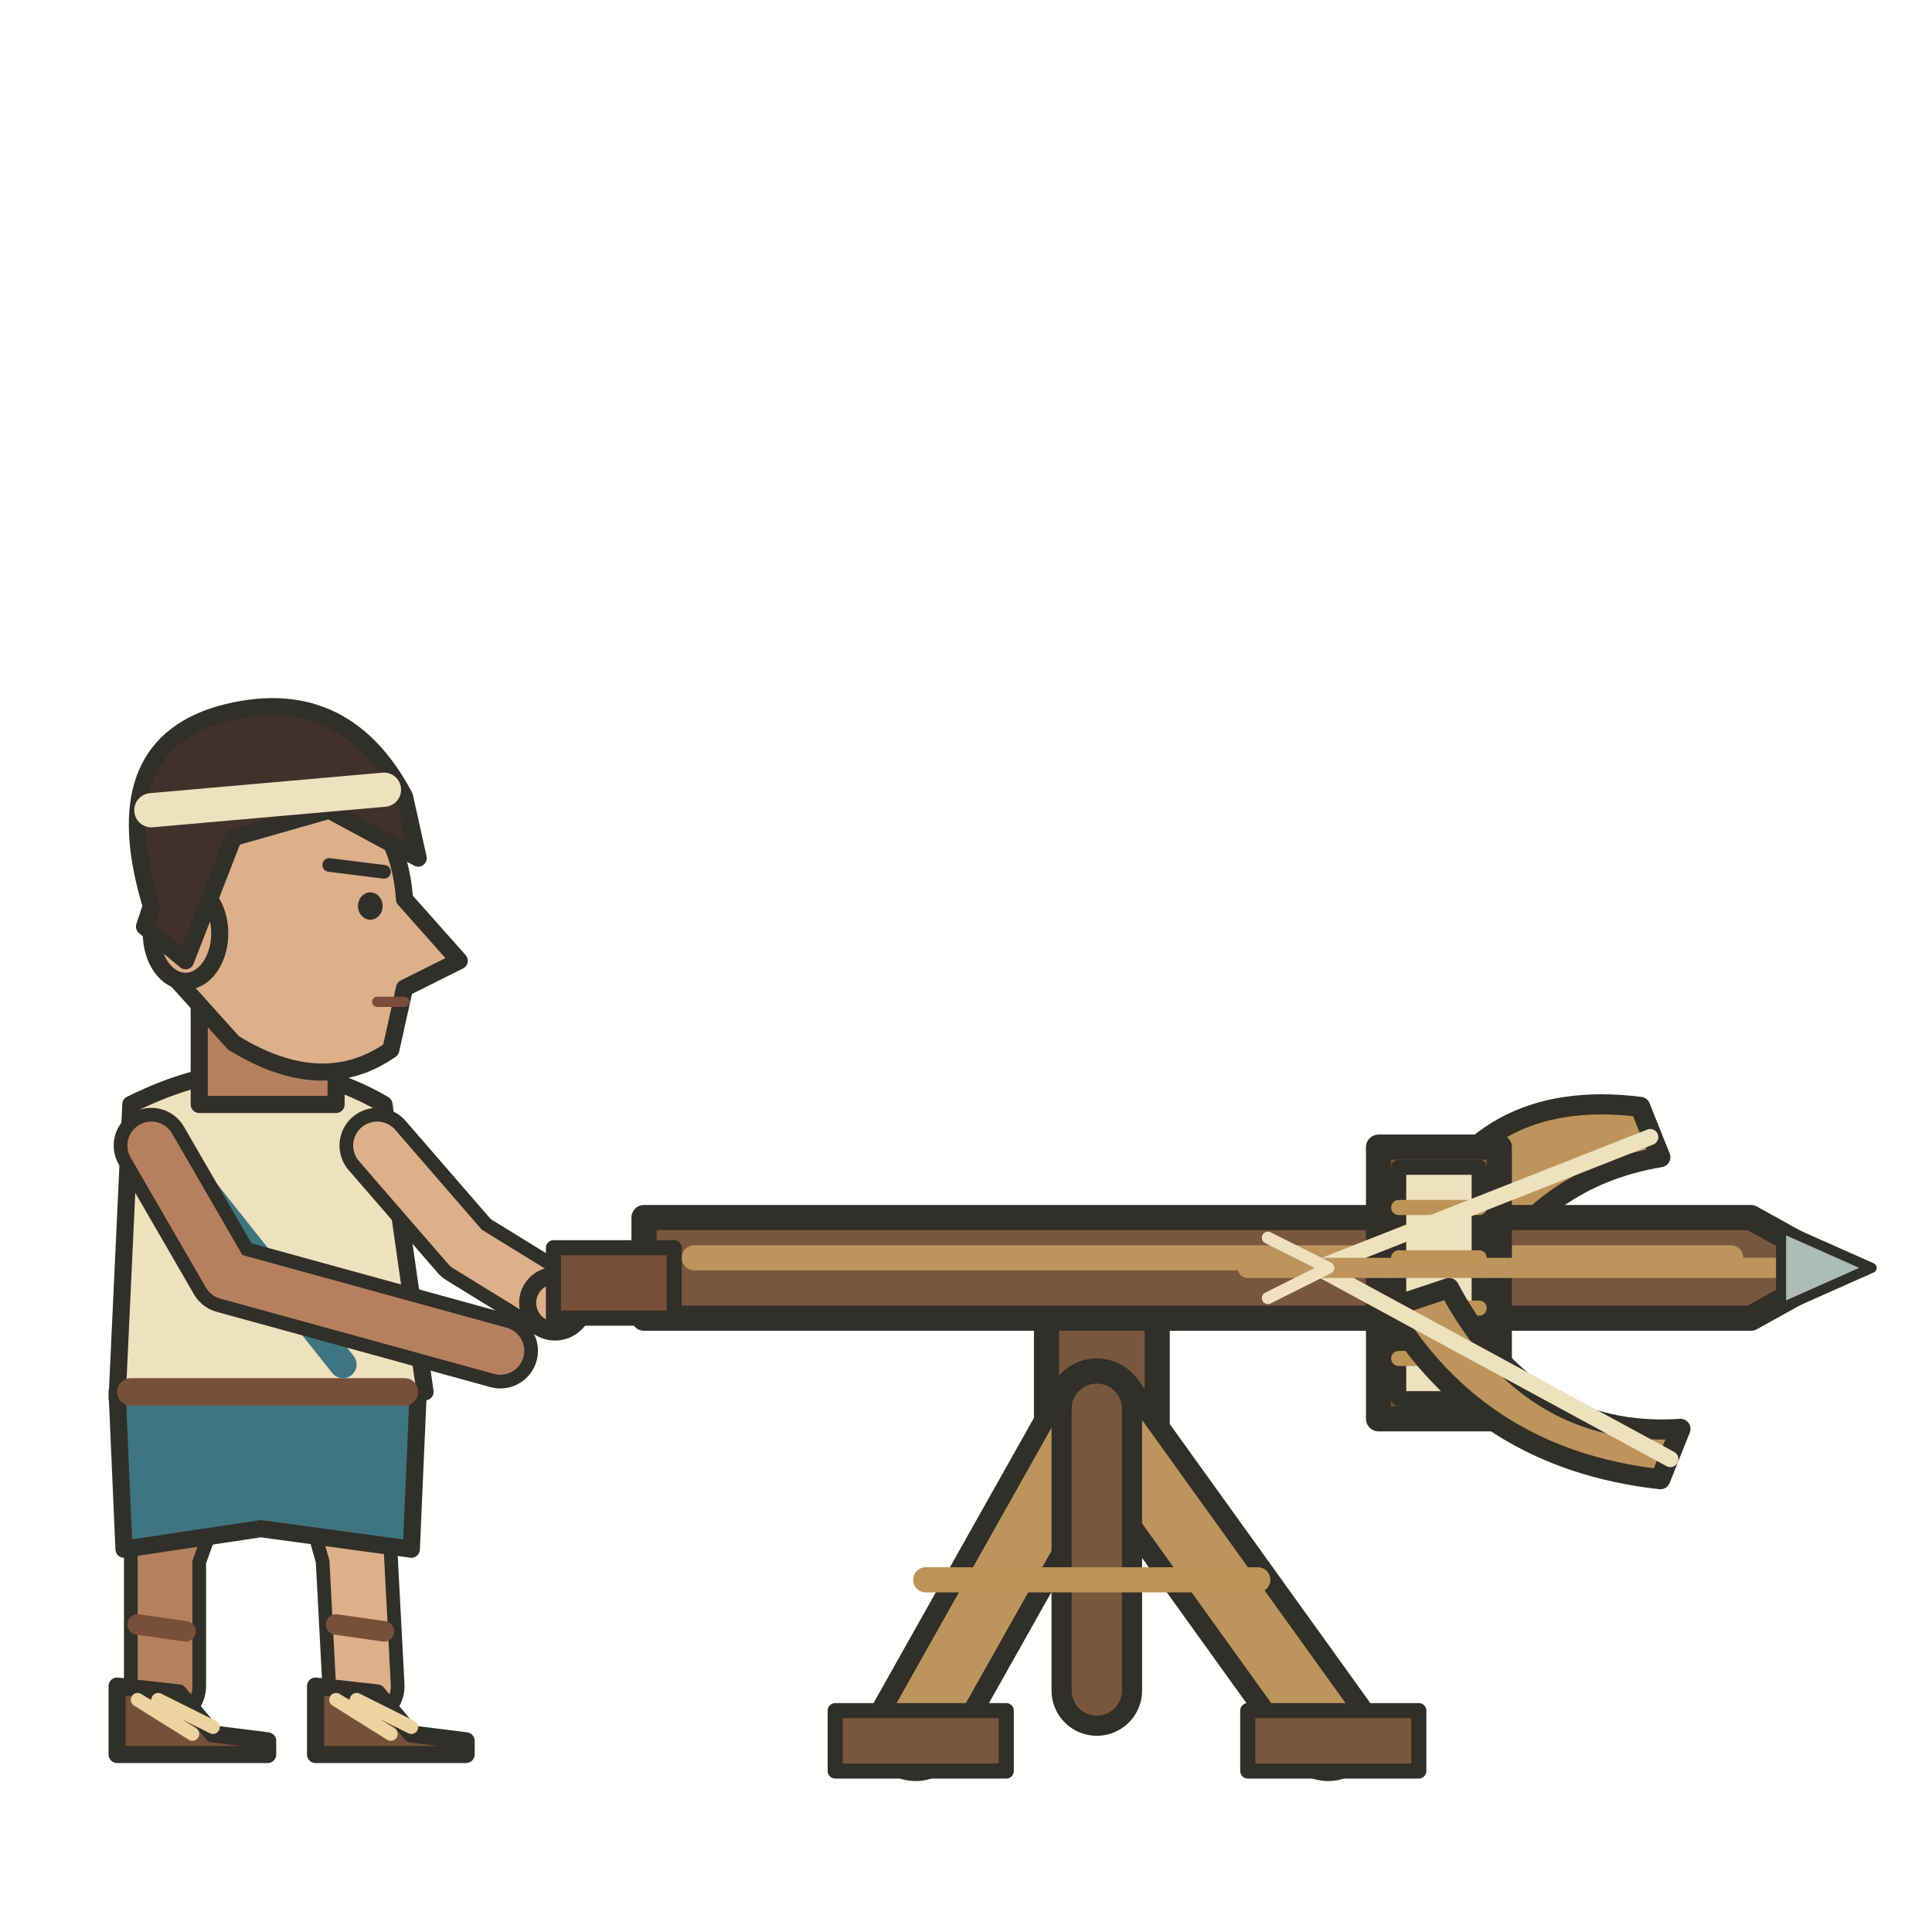
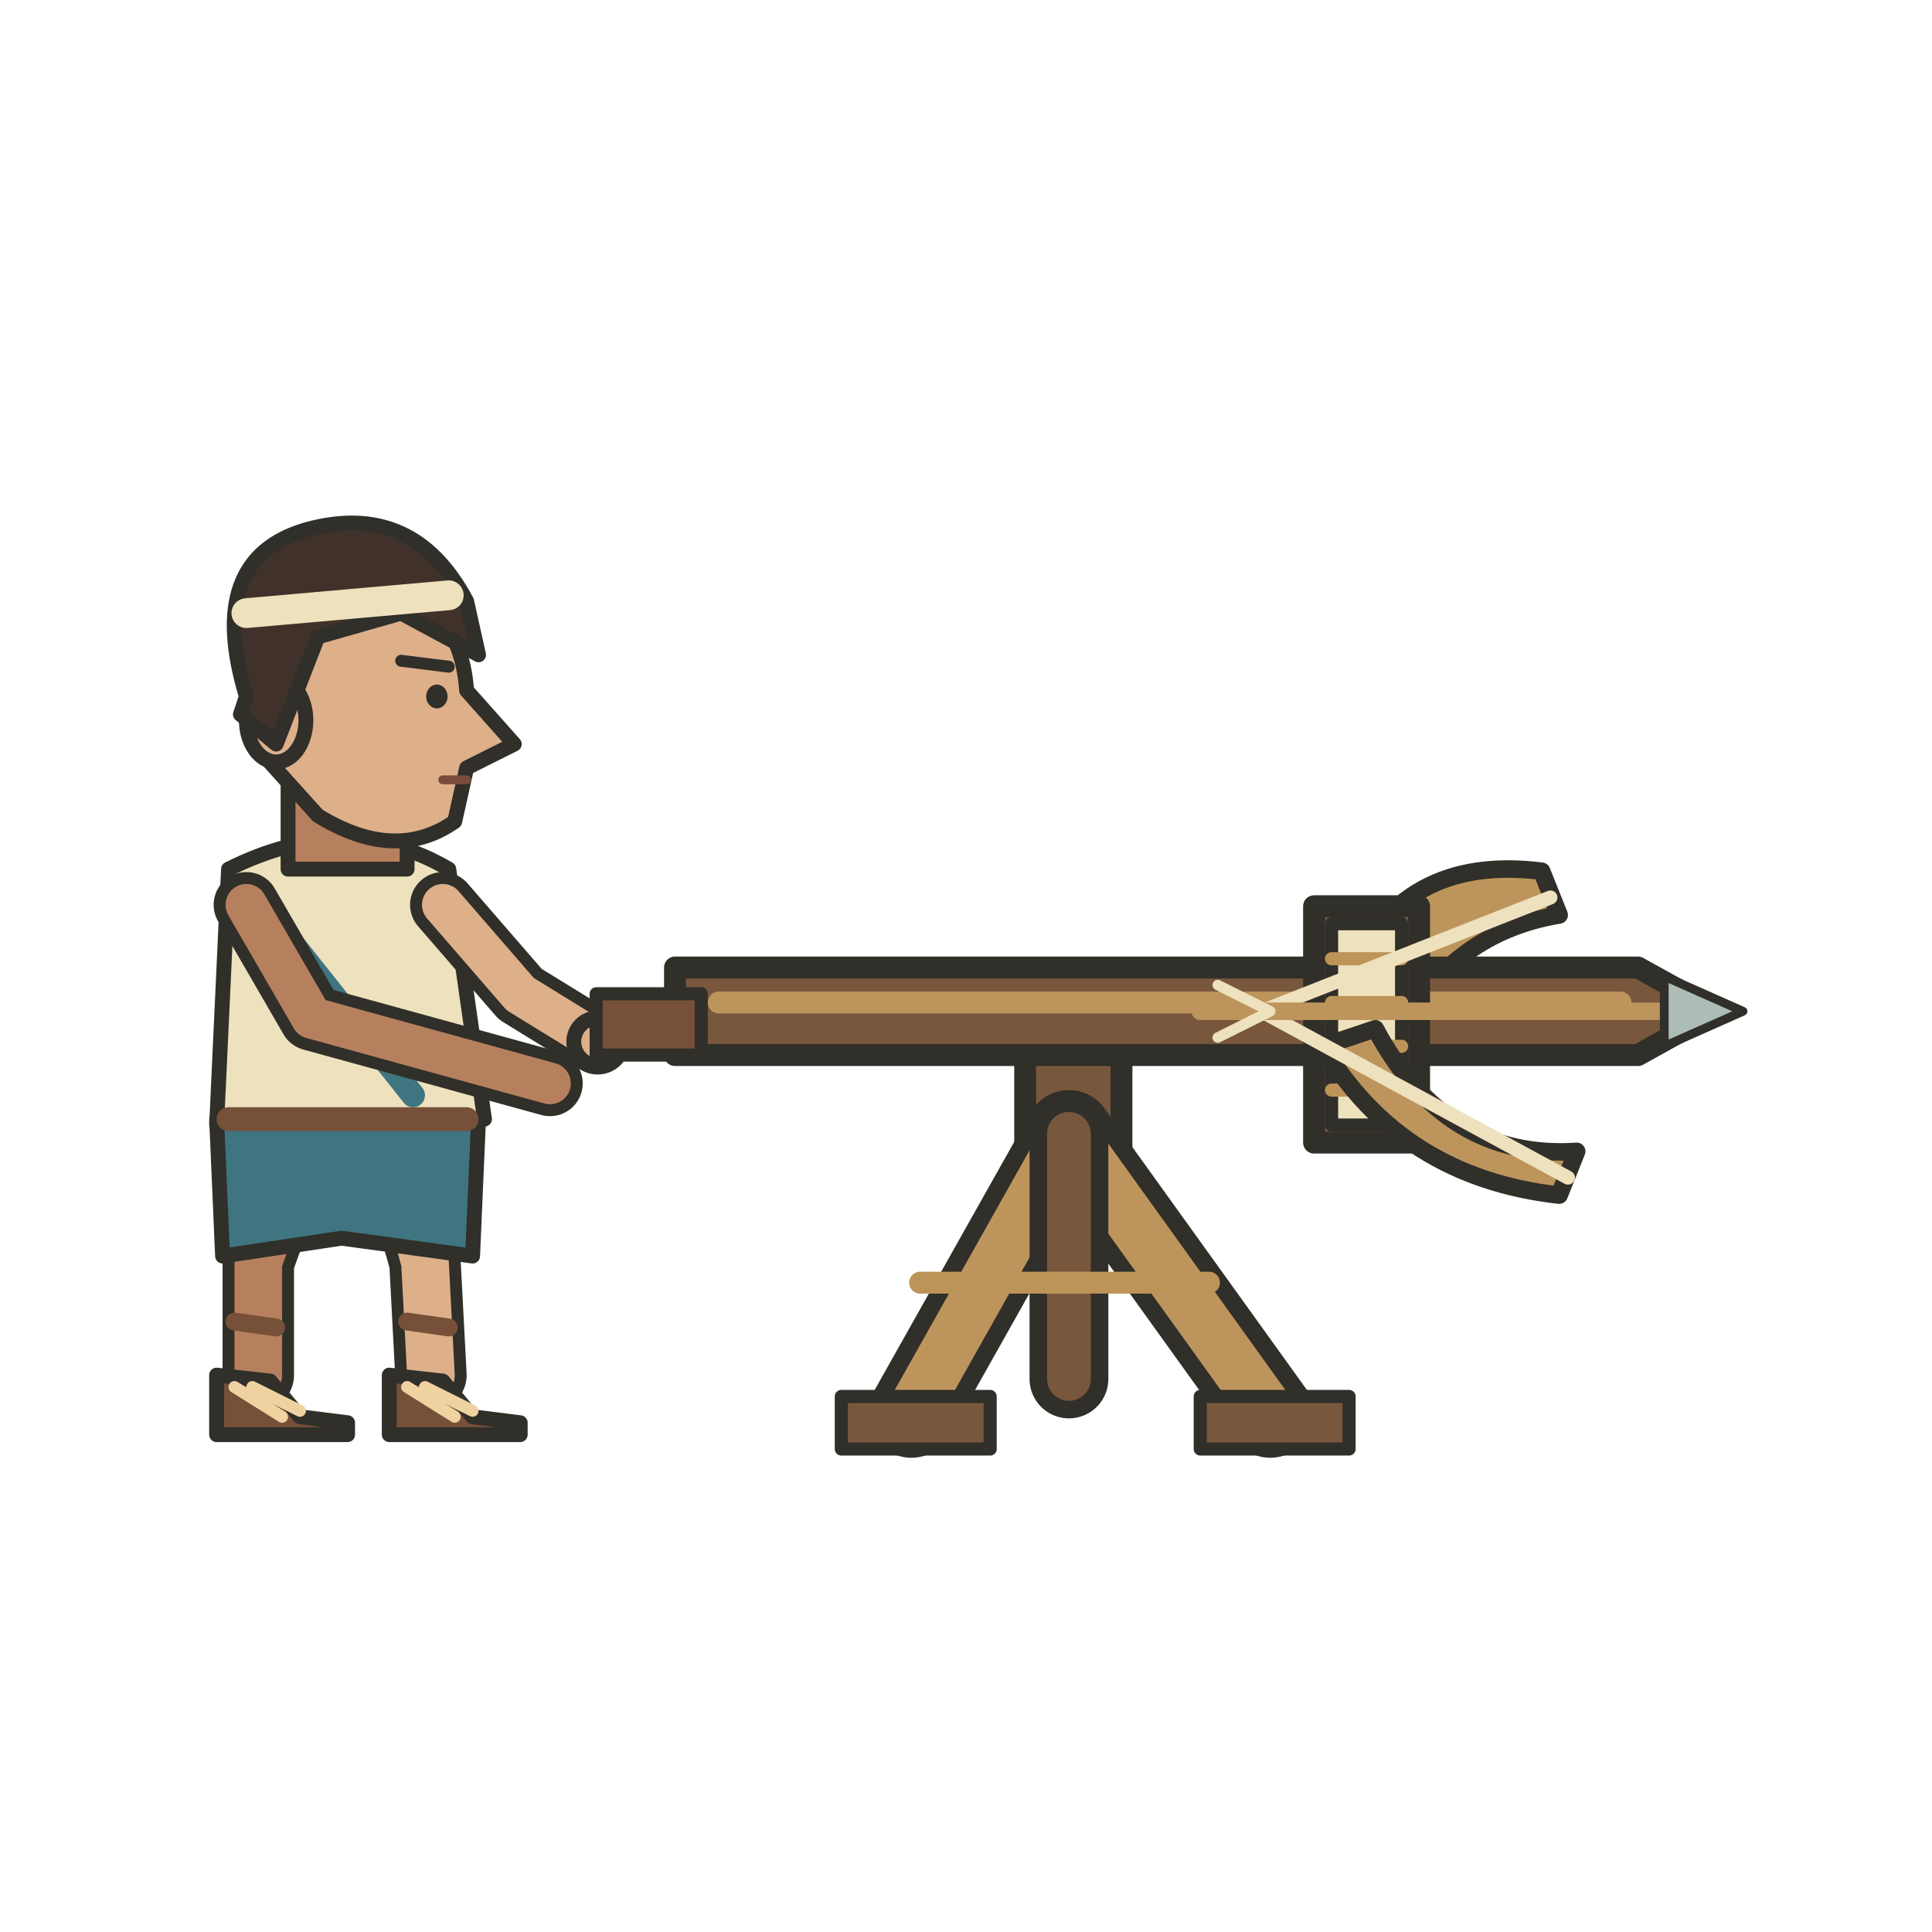
- <svg xmlns="http://www.w3.org/2000/svg" width="192" height="192" viewBox="0 0 192 192">
-   <g transform="translate(-38 54) scale(.68)">
-     <path d="M89 123L80 148 80 167" fill="none" stroke="#302f29" stroke-width="12" stroke-linecap="round" stroke-linejoin="round" />
-     <path d="M89 123L80 148 80 167" fill="none" stroke="#b6805f" stroke-width="8" stroke-linecap="round" stroke-linejoin="round" />
-     <path d="M76 141l7 1M76 158l7 1" fill="none" stroke="#775039" stroke-width="3" stroke-linecap="round" stroke-linejoin="round" />
-     <g transform="translate(80 176) rotate(0 0 0)">
-       <path d="M-7-9l9 1 5 6 8 1v2H-7z" fill="#775039" stroke="#302f29" stroke-width="2.5" stroke-linecap="round" stroke-linejoin="round" />
-       <path d="M-4-7l8 5M-1-7l8 4" fill="none" stroke="#eed3a1" stroke-width="2" stroke-linecap="round" stroke-linejoin="round" />
+ <svg xmlns="http://www.w3.org/2000/svg" width="192" height="192" viewBox="-64 0 320 192">
+   <g transform="translate(100 176) scale(1.45) translate(-100 -176)">
+     <g transform="translate(-38 54) scale(.68)">
+       <path d="M89 123L80 148 80 167" fill="none" stroke="#302f29" stroke-width="12" stroke-linecap="round" stroke-linejoin="round" />
+       <path d="M89 123L80 148 80 167" fill="none" stroke="#b6805f" stroke-width="8" stroke-linecap="round" stroke-linejoin="round" />
+       <path d="M76 141l7 1M76 158l7 1" fill="none" stroke="#775039" stroke-width="3" stroke-linecap="round" stroke-linejoin="round" />
+       <g transform="translate(80 176) rotate(0 0 0)">
+         <path d="M-7-9l9 1 5 6 8 1v2H-7z" fill="#775039" stroke="#302f29" stroke-width="2.5" stroke-linecap="round" stroke-linejoin="round" />
+         <path d="M-4-7l8 5M-1-7l8 4" fill="none" stroke="#eed3a1" stroke-width="2" stroke-linecap="round" stroke-linejoin="round" />
+       </g>
+       <path d="M101 123L108 148 109 167" fill="none" stroke="#302f29" stroke-width="12" stroke-linecap="round" stroke-linejoin="round" />
+       <path d="M101 123L108 148 109 167" fill="none" stroke="#ddb08a" stroke-width="8" stroke-linecap="round" stroke-linejoin="round" />
+       <path d="M104 141l7 1M105 158l7 1" fill="none" stroke="#775039" stroke-width="3" stroke-linecap="round" stroke-linejoin="round" />
+       <g transform="translate(109 176) rotate(0 0 0)">
+         <path d="M-7-9l9 1 5 6 8 1v2H-7z" fill="#775039" stroke="#302f29" stroke-width="2.5" stroke-linecap="round" stroke-linejoin="round" />
+         <path d="M-4-7l8 5M-1-7l8 4" fill="none" stroke="#eed3a1" stroke-width="2" stroke-linecap="round" stroke-linejoin="round" />
+       </g>
+       <g transform="translate(0 0)">
+         <path d="M75 82q20-10 37 0l6 42-45 1z" fill="#eee1bd" stroke="#302f29" stroke-width="2.5" stroke-linecap="round" stroke-linejoin="round" />
+         <path d="M79 86l27 34" fill="none" stroke="#3e7580" stroke-width="4" stroke-linecap="round" stroke-linejoin="round" />
+         <path d="M73 124h44l-1 23-22-3-20 3z" fill="#3e7580" stroke="#302f29" stroke-width="2.5" stroke-linecap="round" stroke-linejoin="round" />
+         <path d="M75 124h40" fill="none" stroke="#775039" stroke-width="4" stroke-linecap="round" stroke-linejoin="round" />
+         <path d="M85 67v15h20V66" fill="#b6805f" stroke="#302f29" stroke-width="2.5" stroke-linecap="round" stroke-linejoin="round" />
+         <path d="M78 43q8-13 24-8 12 3 13 17l8 9-8 4-2 9q-10 7-23-1l-9-10z" fill="#ddb08a" stroke="#302f29" stroke-width="2.5" stroke-linecap="round" stroke-linejoin="round" />
+         <ellipse cx="83" cy="57" rx="5" ry="7" fill="#ddb08a" stroke="#302f29" stroke-width="2.5" />
+         <path d="M104 47l8 1" fill="none" stroke="#302f29" stroke-width="2" stroke-linecap="round" stroke-linejoin="round" />
+         <ellipse cx="110" cy="53" rx="1.8" ry="2" fill="#302f29" stroke="none" stroke-width="2.5" />
+         <path d="M111 67h4" fill="none" stroke="#7a4c3b" stroke-width="1.5" stroke-linecap="round" stroke-linejoin="round" />
+         <path d="M78 53q-7-23 10-28 18-5 27 12l2 9-13-7-14 4-7 18-6-5z" fill="#40322a" stroke="#302f29" stroke-width="2.5" stroke-linecap="round" stroke-linejoin="round" />
+         <path d="M78 39l34-3" fill="none" stroke="#eee1bd" stroke-width="5" stroke-linecap="round" stroke-linejoin="round" />
+         <path d="M78 88L89 107 129 118" fill="none" stroke="#302f29" stroke-width="11" stroke-linecap="round" stroke-linejoin="round" />
+         <path d="M78 88L89 107 129 118" fill="none" stroke="#b6805f" stroke-width="7" stroke-linecap="round" stroke-linejoin="round" />
+         <path d="M111 88L124 103 137 111" fill="none" stroke="#302f29" stroke-width="11" stroke-linecap="round" stroke-linejoin="round" />
+         <path d="M111 88L124 103 137 111" fill="none" stroke="#ddb08a" stroke-width="7" stroke-linecap="round" stroke-linejoin="round" />
+         <ellipse cx="137" cy="111" rx="4" ry="4" fill="#ddb08a" stroke="#302f29" stroke-width="2.5" />
+       </g>
    </g>
-     <path d="M101 123L108 148 109 167" fill="none" stroke="#302f29" stroke-width="12" stroke-linecap="round" stroke-linejoin="round" />
-     <path d="M101 123L108 148 109 167" fill="none" stroke="#ddb08a" stroke-width="8" stroke-linecap="round" stroke-linejoin="round" />
-     <path d="M104 141l7 1M105 158l7 1" fill="none" stroke="#775039" stroke-width="3" stroke-linecap="round" stroke-linejoin="round" />
-     <g transform="translate(109 176) rotate(0 0 0)">
-       <path d="M-7-9l9 1 5 6 8 1v2H-7z" fill="#775039" stroke="#302f29" stroke-width="2.5" stroke-linecap="round" stroke-linejoin="round" />
-       <path d="M-4-7l8 5M-1-7l8 4" fill="none" stroke="#eed3a1" stroke-width="2" stroke-linecap="round" stroke-linejoin="round" />
-     </g>
-     <g transform="translate(0 0)">
-       <path d="M75 82q20-10 37 0l6 42-45 1z" fill="#eee1bd" stroke="#302f29" stroke-width="2.5" stroke-linecap="round" stroke-linejoin="round" />
-       <path d="M79 86l27 34" fill="none" stroke="#3e7580" stroke-width="4" stroke-linecap="round" stroke-linejoin="round" />
-       <path d="M73 124h44l-1 23-22-3-20 3z" fill="#3e7580" stroke="#302f29" stroke-width="2.5" stroke-linecap="round" stroke-linejoin="round" />
-       <path d="M75 124h40" fill="none" stroke="#775039" stroke-width="4" stroke-linecap="round" stroke-linejoin="round" />
-       <path d="M85 67v15h20V66" fill="#b6805f" stroke="#302f29" stroke-width="2.5" stroke-linecap="round" stroke-linejoin="round" />
-       <path d="M78 43q8-13 24-8 12 3 13 17l8 9-8 4-2 9q-10 7-23-1l-9-10z" fill="#ddb08a" stroke="#302f29" stroke-width="2.5" stroke-linecap="round" stroke-linejoin="round" />
-       <ellipse cx="83" cy="57" rx="5" ry="7" fill="#ddb08a" stroke="#302f29" stroke-width="2.5" />
-       <path d="M104 47l8 1" fill="none" stroke="#302f29" stroke-width="2" stroke-linecap="round" stroke-linejoin="round" />
-       <ellipse cx="110" cy="53" rx="1.8" ry="2" fill="#302f29" stroke="none" stroke-width="2.5" />
-       <path d="M111 67h4" fill="none" stroke="#7a4c3b" stroke-width="1.5" stroke-linecap="round" stroke-linejoin="round" />
-       <path d="M78 53q-7-23 10-28 18-5 27 12l2 9-13-7-14 4-7 18-6-5z" fill="#40322a" stroke="#302f29" stroke-width="2.5" stroke-linecap="round" stroke-linejoin="round" />
-       <path d="M78 39l34-3" fill="none" stroke="#eee1bd" stroke-width="5" stroke-linecap="round" stroke-linejoin="round" />
-       <path d="M78 88L89 107 129 118" fill="none" stroke="#302f29" stroke-width="11" stroke-linecap="round" stroke-linejoin="round" />
-       <path d="M78 88L89 107 129 118" fill="none" stroke="#b6805f" stroke-width="7" stroke-linecap="round" stroke-linejoin="round" />
-       <path d="M111 88L124 103 137 111" fill="none" stroke="#302f29" stroke-width="11" stroke-linecap="round" stroke-linejoin="round" />
-       <path d="M111 88L124 103 137 111" fill="none" stroke="#ddb08a" stroke-width="7" stroke-linecap="round" stroke-linejoin="round" />
-       <ellipse cx="137" cy="111" rx="4" ry="4" fill="#ddb08a" stroke="#302f29" stroke-width="2.5" />
-     </g>
+     <path d="M104 130h11v14h-11z" fill="#79573d" stroke="#302f29" stroke-width="2.5" stroke-linecap="round" stroke-linejoin="round" />
+     <path d="M109 140L91 172M109 140L132 172" fill="none" stroke="#302f29" stroke-width="10" stroke-linecap="round" stroke-linejoin="round" />
+     <path d="M109 140L91 172M109 140L132 172" fill="none" stroke="#bd955c" stroke-width="6" stroke-linecap="round" stroke-linejoin="round" />
+     <path d="M109 140L109 168" fill="none" stroke="#302f29" stroke-width="9" stroke-linecap="round" stroke-linejoin="round" />
+     <path d="M109 140L109 168" fill="none" stroke="#79573d" stroke-width="5" stroke-linecap="round" stroke-linejoin="round" />
+     <path d="M83 170h17v6H83zM124 170h17v6h-17z" fill="#79573d" stroke="#302f29" stroke-width="1.5" stroke-linecap="round" stroke-linejoin="round" />
+     <path d="M92 157h33" fill="none" stroke="#bd9457" stroke-width="2.5" stroke-linecap="round" stroke-linejoin="round" />
+     <path d="M141 122Q147 108 163 110l2 5Q153 117 147 128z" fill="#bd955c" stroke="#302f29" stroke-width="2" stroke-linecap="round" stroke-linejoin="round" />
+     <path d="M64 121H174l9 5-9 5H64Z" fill="#79573d" stroke="#302f29" stroke-width="2.5" stroke-linecap="round" stroke-linejoin="round" />
+     <path d="M69 125h103" fill="none" stroke="#bd955c" stroke-width="2.5" stroke-linecap="round" stroke-linejoin="round" />
+     <path d="M55 124h12v7h-12z" fill="#775039" stroke="#302f29" stroke-width="1.5" stroke-linecap="round" stroke-linejoin="round" />
+     <path d="M137 114h12v27h-12z" fill="#79573d" stroke="#302f29" stroke-width="2.5" stroke-linecap="round" stroke-linejoin="round" />
+     <path d="M139 116h8v23h-8z" fill="#eee1bd" stroke="#302f29" stroke-width="1.5" stroke-linecap="round" stroke-linejoin="round" />
+     <path d="M139 120h8M139 125h8M139 130h8M139 135h8" fill="none" stroke="#bd9457" stroke-width="1.5" stroke-linecap="round" stroke-linejoin="round" />
+     <path d="M144 128Q152 143 167 142l-2 5Q147 145 138 130z" fill="#bd955c" stroke="#302f29" stroke-width="2" stroke-linecap="round" stroke-linejoin="round" />
+     <path d="M164 113L131 126L166 145" fill="none" stroke="#eee1bd" stroke-width="1.6" stroke-linecap="round" stroke-linejoin="round" />
+     <path d="M124 126H179" fill="none" stroke="#bd955c" stroke-width="2" stroke-linecap="round" stroke-linejoin="round" />
+     <path d="M177 122l9 4-9 4z" fill="#aebcb8" stroke="#302f29" stroke-width="1" stroke-linecap="round" stroke-linejoin="round" />
+     <path d="M126 123l6 3-6 3" fill="none" stroke="#eee1bd" stroke-width="1.2" stroke-linecap="round" stroke-linejoin="round" />
  </g>
-   <path d="M104 130h11v14h-11z" fill="#79573d" stroke="#302f29" stroke-width="2.5" stroke-linecap="round" stroke-linejoin="round" />
-   <path d="M109 140L91 172M109 140L132 172" fill="none" stroke="#302f29" stroke-width="10" stroke-linecap="round" stroke-linejoin="round" />
-   <path d="M109 140L91 172M109 140L132 172" fill="none" stroke="#bd955c" stroke-width="6" stroke-linecap="round" stroke-linejoin="round" />
-   <path d="M109 140L109 168" fill="none" stroke="#302f29" stroke-width="9" stroke-linecap="round" stroke-linejoin="round" />
-   <path d="M109 140L109 168" fill="none" stroke="#79573d" stroke-width="5" stroke-linecap="round" stroke-linejoin="round" />
-   <path d="M83 170h17v6H83zM124 170h17v6h-17z" fill="#79573d" stroke="#302f29" stroke-width="1.5" stroke-linecap="round" stroke-linejoin="round" />
-   <path d="M92 157h33" fill="none" stroke="#bd9457" stroke-width="2.5" stroke-linecap="round" stroke-linejoin="round" />
-   <path d="M141 122Q147 108 163 110l2 5Q153 117 147 128z" fill="#bd955c" stroke="#302f29" stroke-width="2" stroke-linecap="round" stroke-linejoin="round" />
-   <path d="M64 121H174l9 5-9 5H64Z" fill="#79573d" stroke="#302f29" stroke-width="2.5" stroke-linecap="round" stroke-linejoin="round" />
-   <path d="M69 125h103" fill="none" stroke="#bd955c" stroke-width="2.5" stroke-linecap="round" stroke-linejoin="round" />
-   <path d="M55 124h12v7h-12z" fill="#775039" stroke="#302f29" stroke-width="1.5" stroke-linecap="round" stroke-linejoin="round" />
-   <path d="M137 114h12v27h-12z" fill="#79573d" stroke="#302f29" stroke-width="2.5" stroke-linecap="round" stroke-linejoin="round" />
-   <path d="M139 116h8v23h-8z" fill="#eee1bd" stroke="#302f29" stroke-width="1.5" stroke-linecap="round" stroke-linejoin="round" />
-   <path d="M139 120h8M139 125h8M139 130h8M139 135h8" fill="none" stroke="#bd9457" stroke-width="1.5" stroke-linecap="round" stroke-linejoin="round" />
-   <path d="M144 128Q152 143 167 142l-2 5Q147 145 138 130z" fill="#bd955c" stroke="#302f29" stroke-width="2" stroke-linecap="round" stroke-linejoin="round" />
-   <path d="M164 113L131 126L166 145" fill="none" stroke="#eee1bd" stroke-width="1.6" stroke-linecap="round" stroke-linejoin="round" />
-   <path d="M124 126H179" fill="none" stroke="#bd955c" stroke-width="2" stroke-linecap="round" stroke-linejoin="round" />
-   <path d="M177 122l9 4-9 4z" fill="#aebcb8" stroke="#302f29" stroke-width="1" stroke-linecap="round" stroke-linejoin="round" />
-   <path d="M126 123l6 3-6 3" fill="none" stroke="#eee1bd" stroke-width="1.2" stroke-linecap="round" stroke-linejoin="round" />
</svg>
